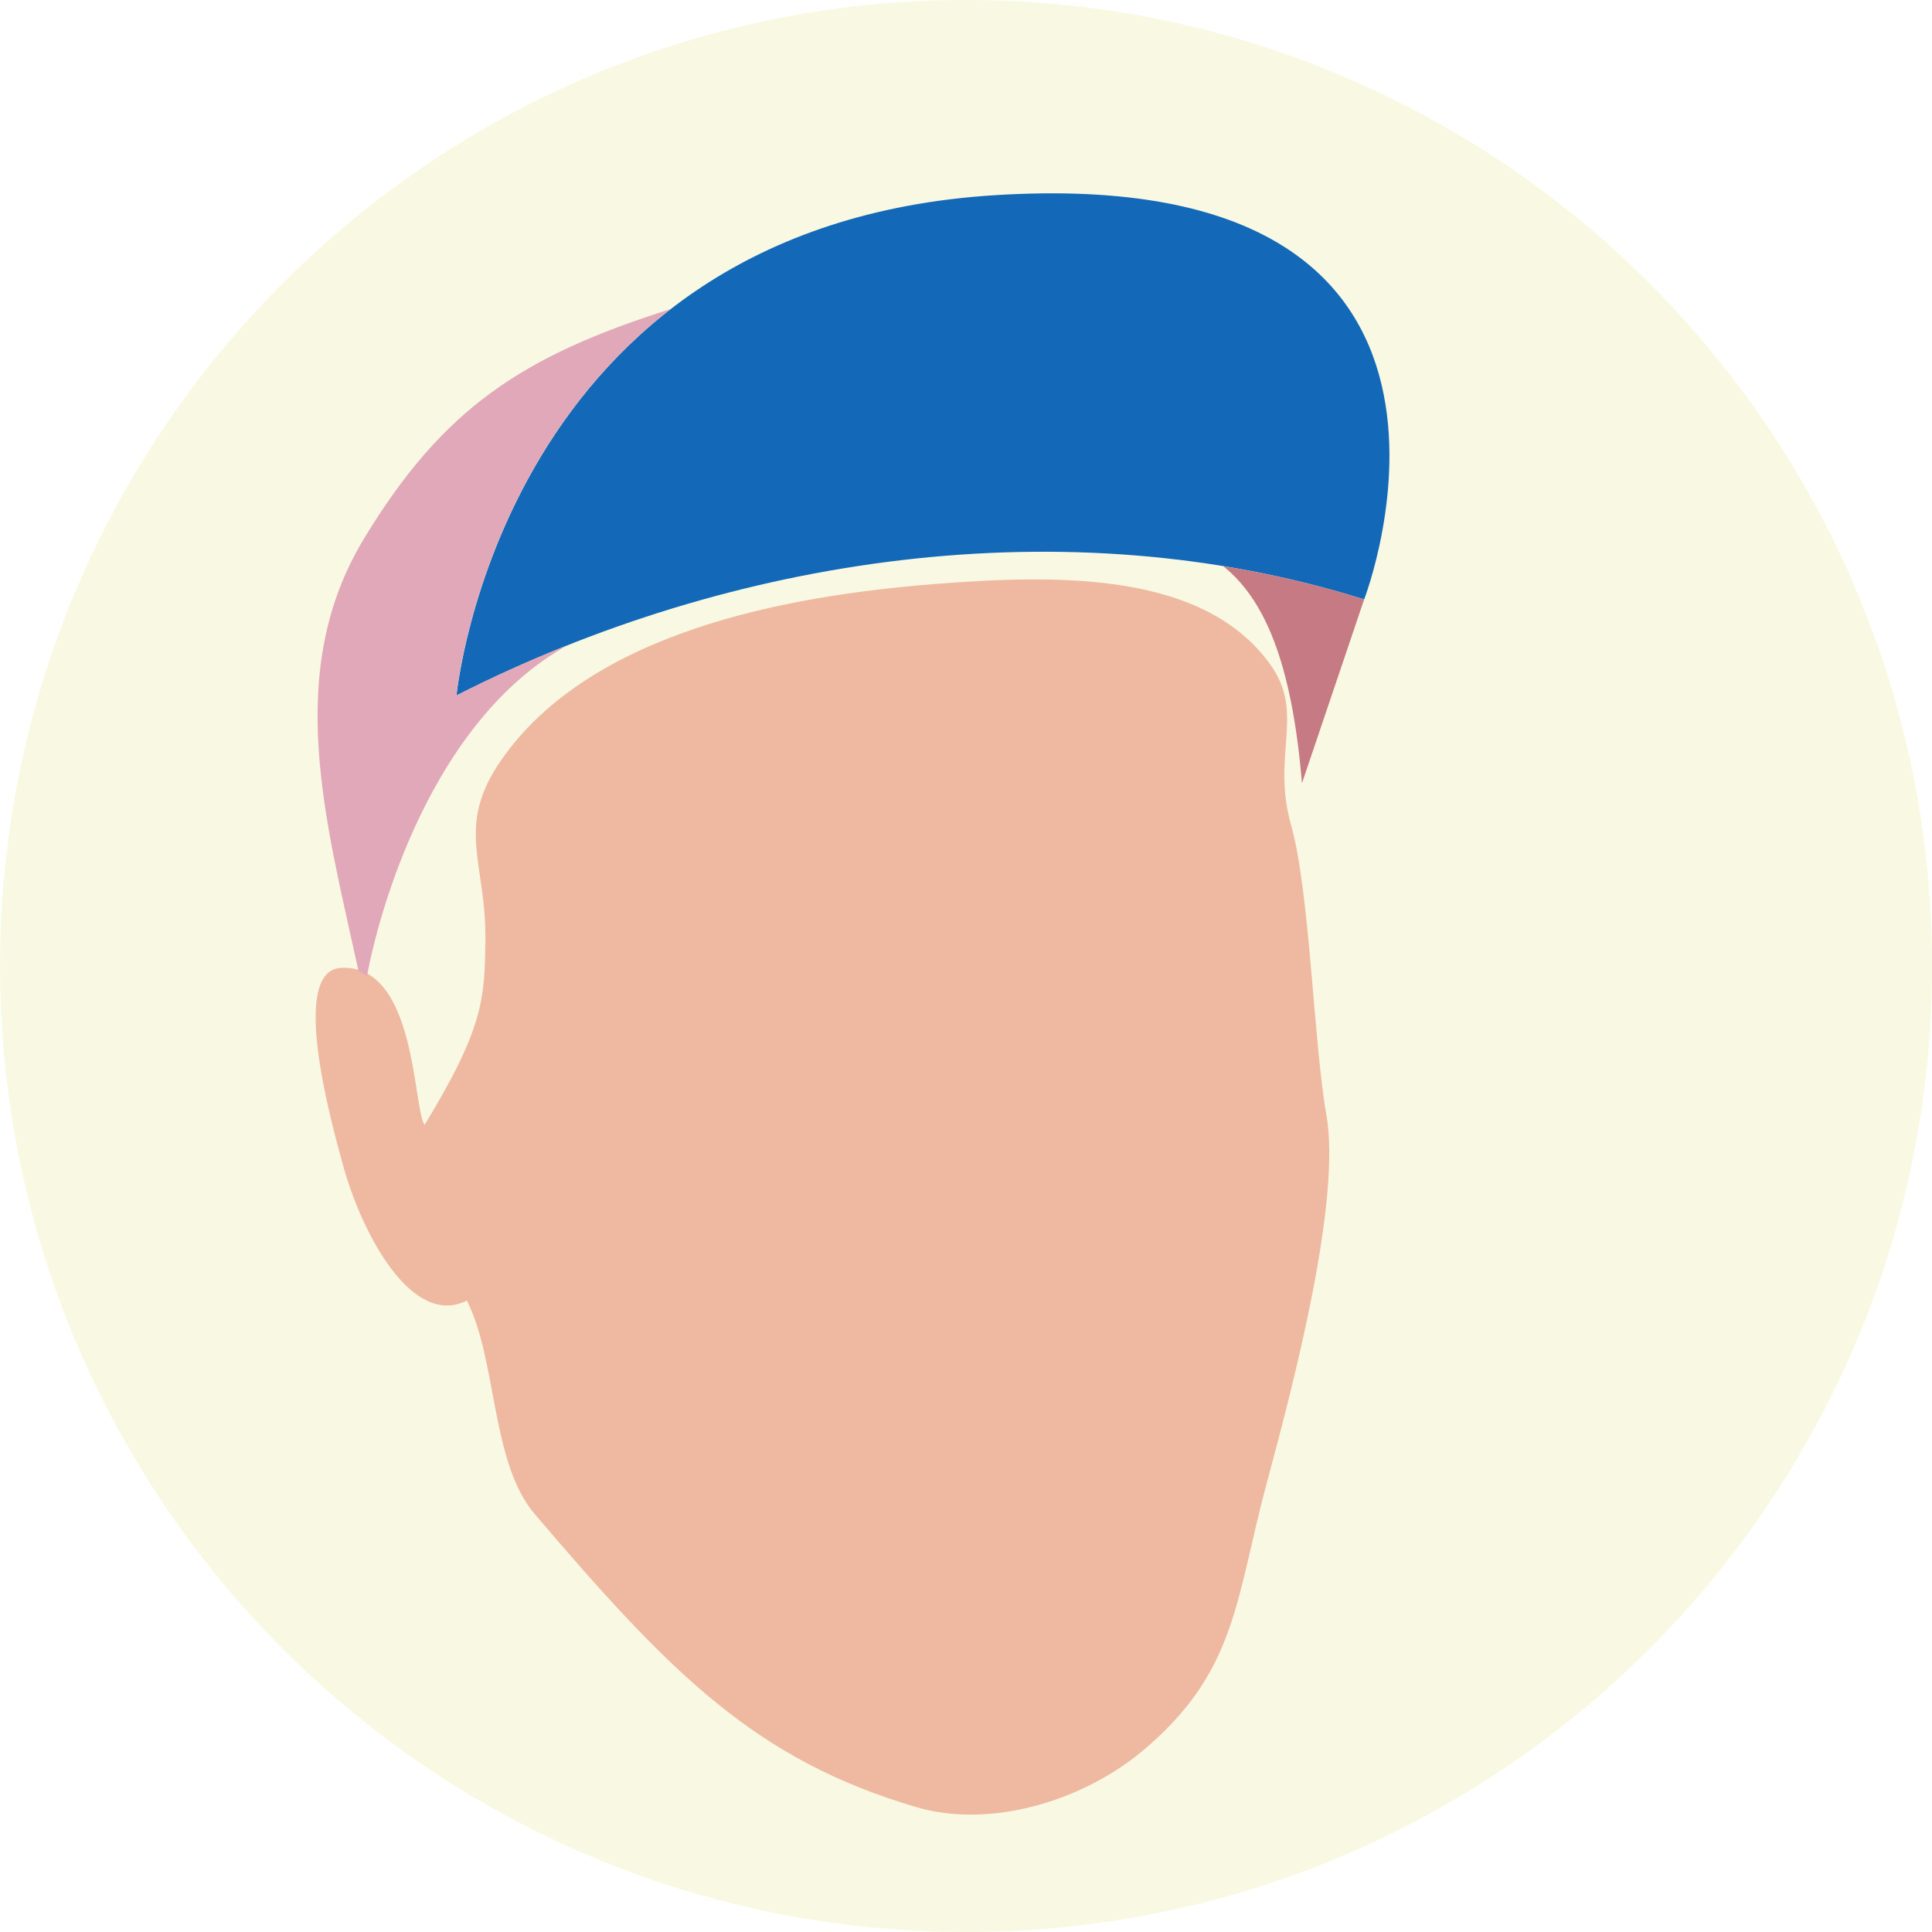
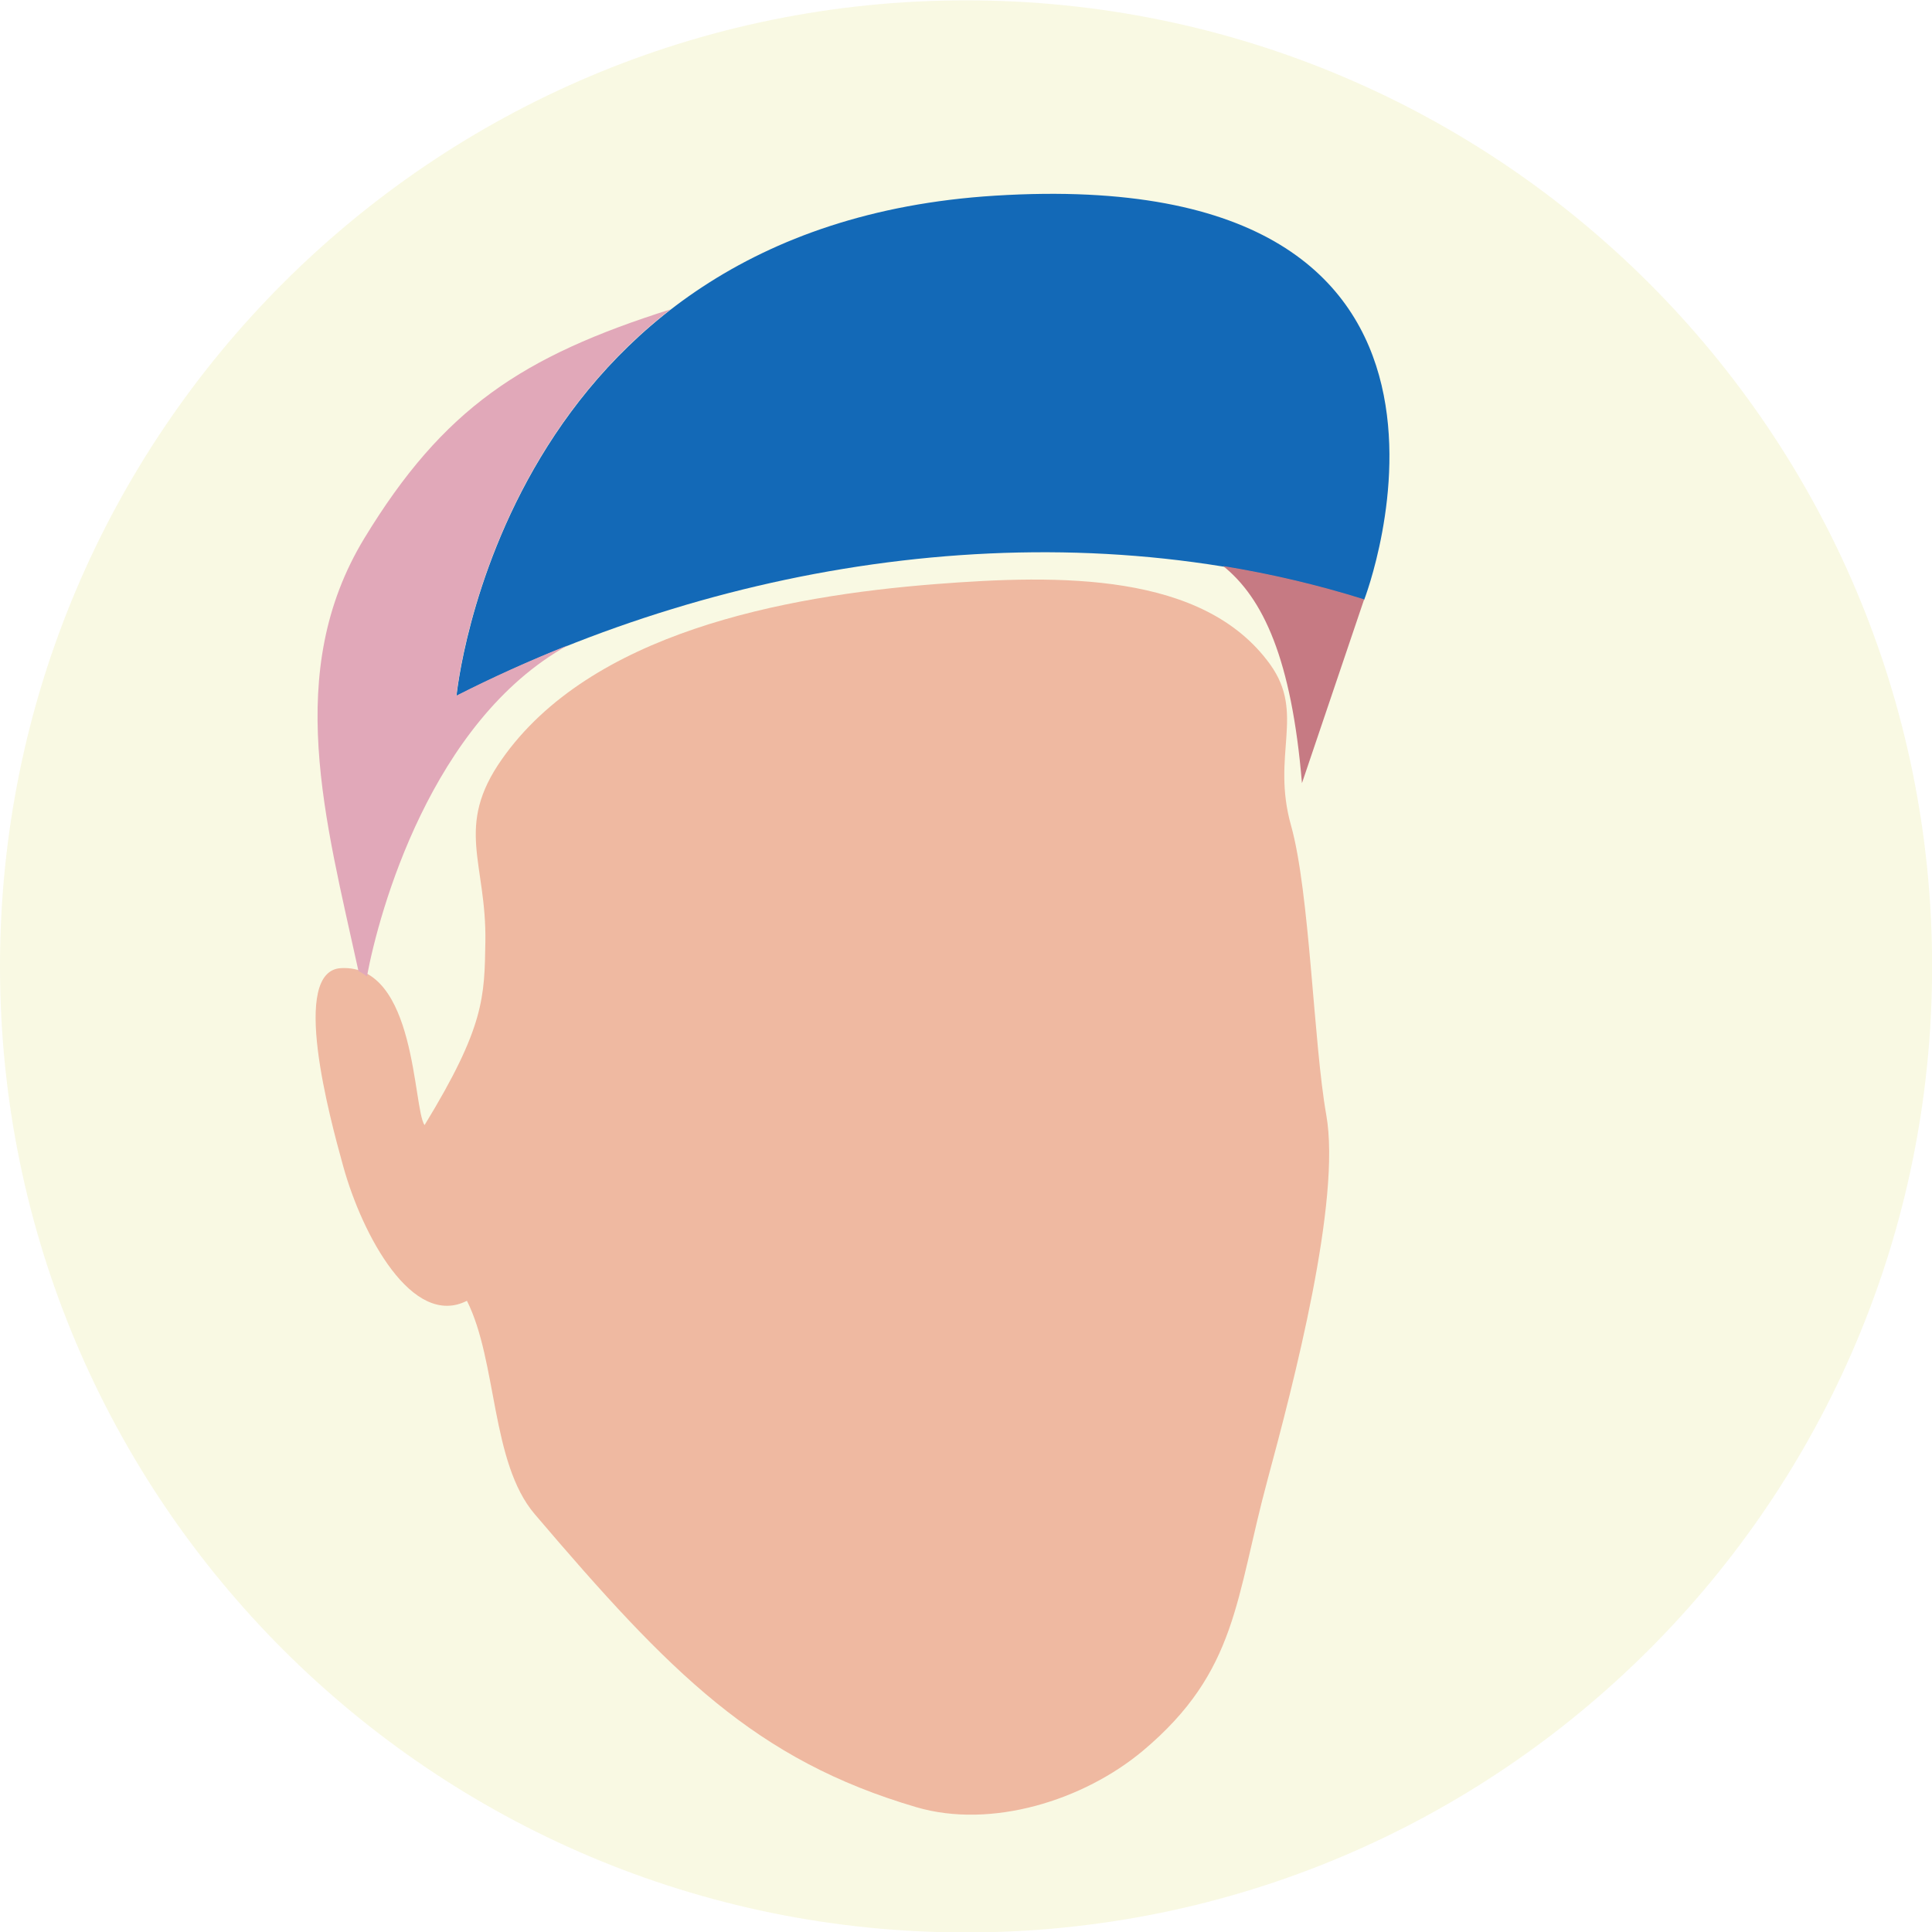
- <svg xmlns="http://www.w3.org/2000/svg" width="16.933mm" height="16.933mm" viewBox="0 0 16.933 16.933" version="1.1" id="svg1292">
-   <defs id="defs1289" />
-   <g id="layer1" transform="translate(-64.02192,-175.0434)">
-     <circle style="fill:#f9f9e3;fill-opacity:1;stroke-width:0.5;stroke-linecap:square;stroke-miterlimit:1.5;stop-color:#000000" id="path1688" cx="72.489" cy="183.51" r="8.467" />
-     <path style="fill:#efb9a1;fill-opacity:1;stroke:none;stroke-width:0.265px;stroke-linecap:butt;stroke-linejoin:miter;stroke-opacity:1" d="m 68.114,186.443 c 0.267,0.53 0.209,1.418 0.594,1.87 1.19,1.397 1.936,2.155 3.345,2.569 0.656,0.193 1.466,-0.058 1.989,-0.498 0.827,-0.696 0.807,-1.328 1.09,-2.371 0.228,-0.844 0.648,-2.451 0.515,-3.2 -0.112,-0.631 -0.144,-1.95 -0.309,-2.537 -0.176,-0.623 0.128,-0.979 -0.184,-1.411 -0.584,-0.81 -1.848,-0.788 -2.929,-0.704 -1.345,0.105 -3.029,0.431 -3.804,1.535 -0.418,0.595 -0.134,0.904 -0.145,1.6 -0.008,0.485 -0.007,0.745 -0.533,1.606 -0.102,-0.145 -0.071,-1.408 -0.73,-1.376 -0.452,0.02 -0.103,1.304 0.018,1.74 0.166,0.598 0.605,1.421 1.085,1.175 z" id="path267" />
-     <path style="fill:#1369b7;fill-opacity:1;stroke:none;stroke-width:0.265px;stroke-linecap:butt;stroke-linejoin:miter;stroke-opacity:1" d="m 68.023,181.139 c 0,0 0.393,-4.115 4.719,-4.385 4.722,-0.295 3.236,3.543 3.236,3.543 -2.604,-0.818 -5.552,-0.381 -7.955,0.842 z" id="path1150" />
-     <path id="path1176" style="fill:#c67a83;fill-opacity:1;stroke:none;stroke-width:0.265px;stroke-linecap:butt;stroke-linejoin:miter;stroke-opacity:1" d="m 74.741,180.004 c 0.351,0.281 0.601,0.814 0.692,1.904 l 0.545,-1.611 c -0.405,-0.127 -0.819,-0.224 -1.237,-0.292 z" />
-     <path id="path1181" style="fill:#e1a8b9;fill-opacity:1;stroke:none;stroke-width:0.265px;stroke-linecap:butt;stroke-linejoin:miter;stroke-opacity:1" d="m 69.903,177.751 c -1.306,0.413 -1.996,0.87 -2.688,2.008 -0.711,1.171 -0.341,2.467 -0.051,3.794 0.028,0.012 0.052,0.028 0.074,0.046 0.105,-0.566 0.564,-2.239 1.761,-2.902 -0.334,0.133 -0.66,0.28 -0.977,0.441 0,0 0.2,-2.089 1.88,-3.388 z" />
-   </g>
+ <svg xmlns="http://www.w3.org/2000/svg" width="64" height="64" version="1.1" viewBox="0 0 16.933 16.933">
+   <circle cx="8.467" cy="8.47" r="8.467" fill="#f9f9e3" stop-color="#000000" stroke-linecap="square" stroke-miterlimit="1.5" stroke-width=".5" />
+   <path d="m4.092 11.4c0.267 0.53 0.209 1.418 0.594 1.87 1.19 1.397 1.937 2.155 3.345 2.569 0.656 0.193 1.466-0.058 1.989-0.497 0.827-0.696 0.807-1.328 1.089-2.371 0.228-0.844 0.648-2.451 0.515-3.2-0.112-0.631-0.144-1.95-0.309-2.537-0.175-0.623 0.128-0.979-0.183-1.411-0.584-0.81-1.848-0.788-2.929-0.704-1.345 0.105-3.029 0.431-3.804 1.535-0.418 0.595-0.134 0.904-0.145 1.601-0.008 0.485-0.007 0.745-0.533 1.606-0.102-0.145-0.071-1.408-0.73-1.376-0.452 0.02-0.103 1.304 0.018 1.74 0.166 0.598 0.605 1.421 1.085 1.175z" fill="#efb9a1" />
+   <path d="m4.001 6.1s0.393-4.115 4.719-4.385c4.722-0.295 3.236 3.543 3.236 3.543-2.604-0.818-5.552-0.381-7.955 0.842z" fill="#1369b7" />
+   <path d="m10.719 4.96c0.351 0.281 0.601 0.814 0.692 1.904l0.545-1.611c-0.405-0.127-0.819-0.224-1.237-0.292z" fill="#c67a83" />
+   <path d="m5.881 2.71c-1.306 0.413-1.996 0.87-2.688 2.008-0.711 1.171-0.341 2.466-0.051 3.794 0.028 0.012 0.052 0.028 0.074 0.046 0.105-0.566 0.564-2.239 1.761-2.902-0.334 0.133-0.66 0.28-0.977 0.441 0 0 0.2-2.089 1.88-3.388z" fill="#e1a8b9" />
</svg>
